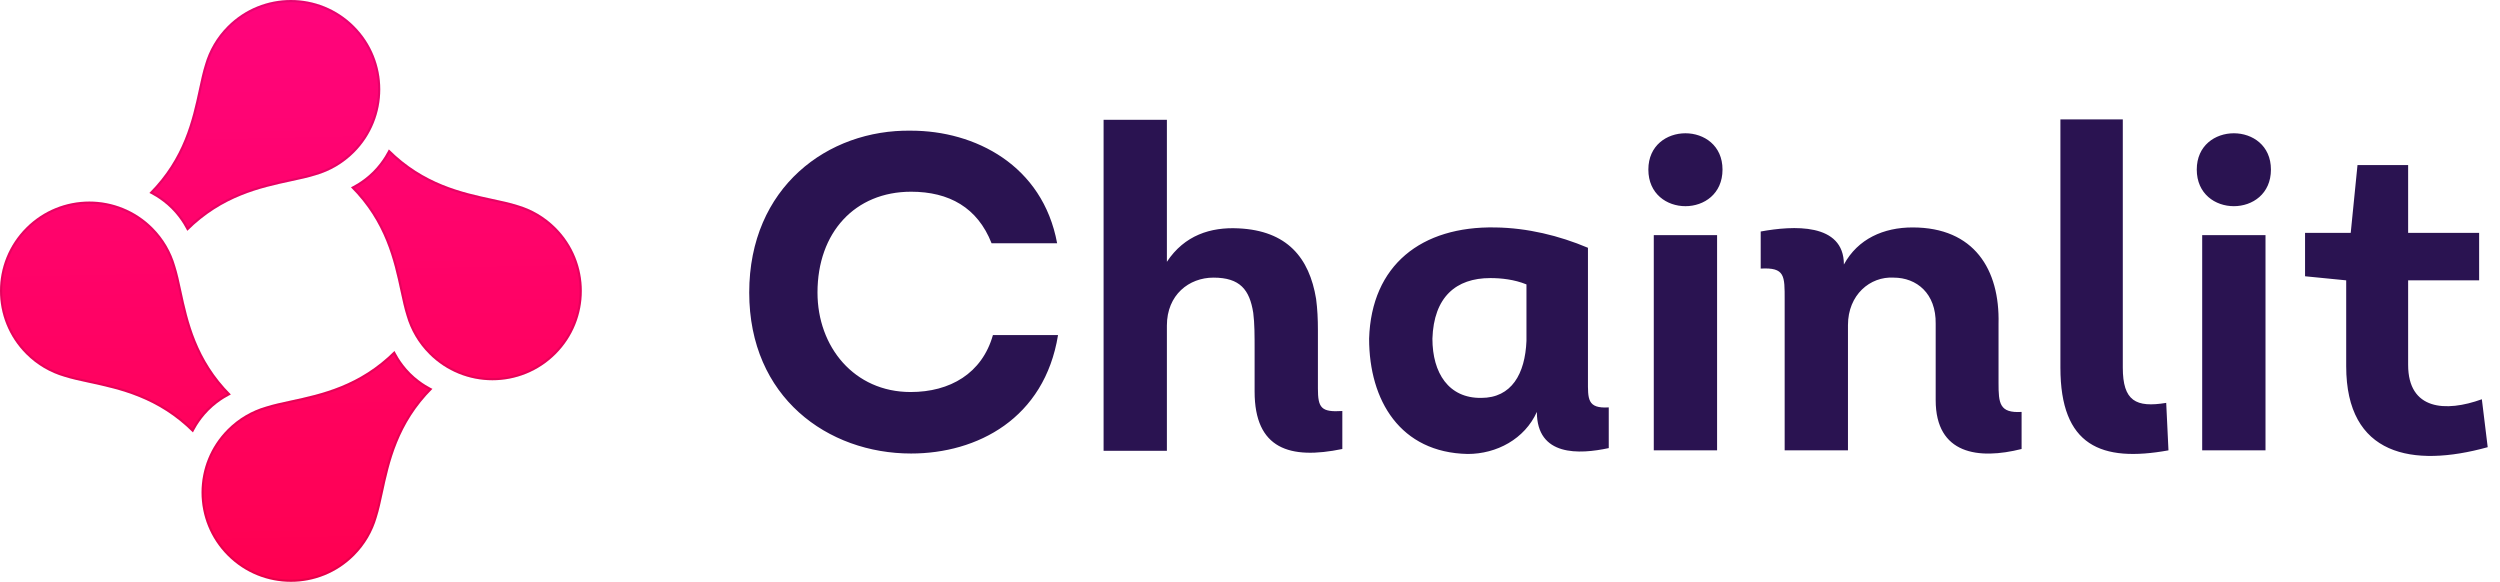
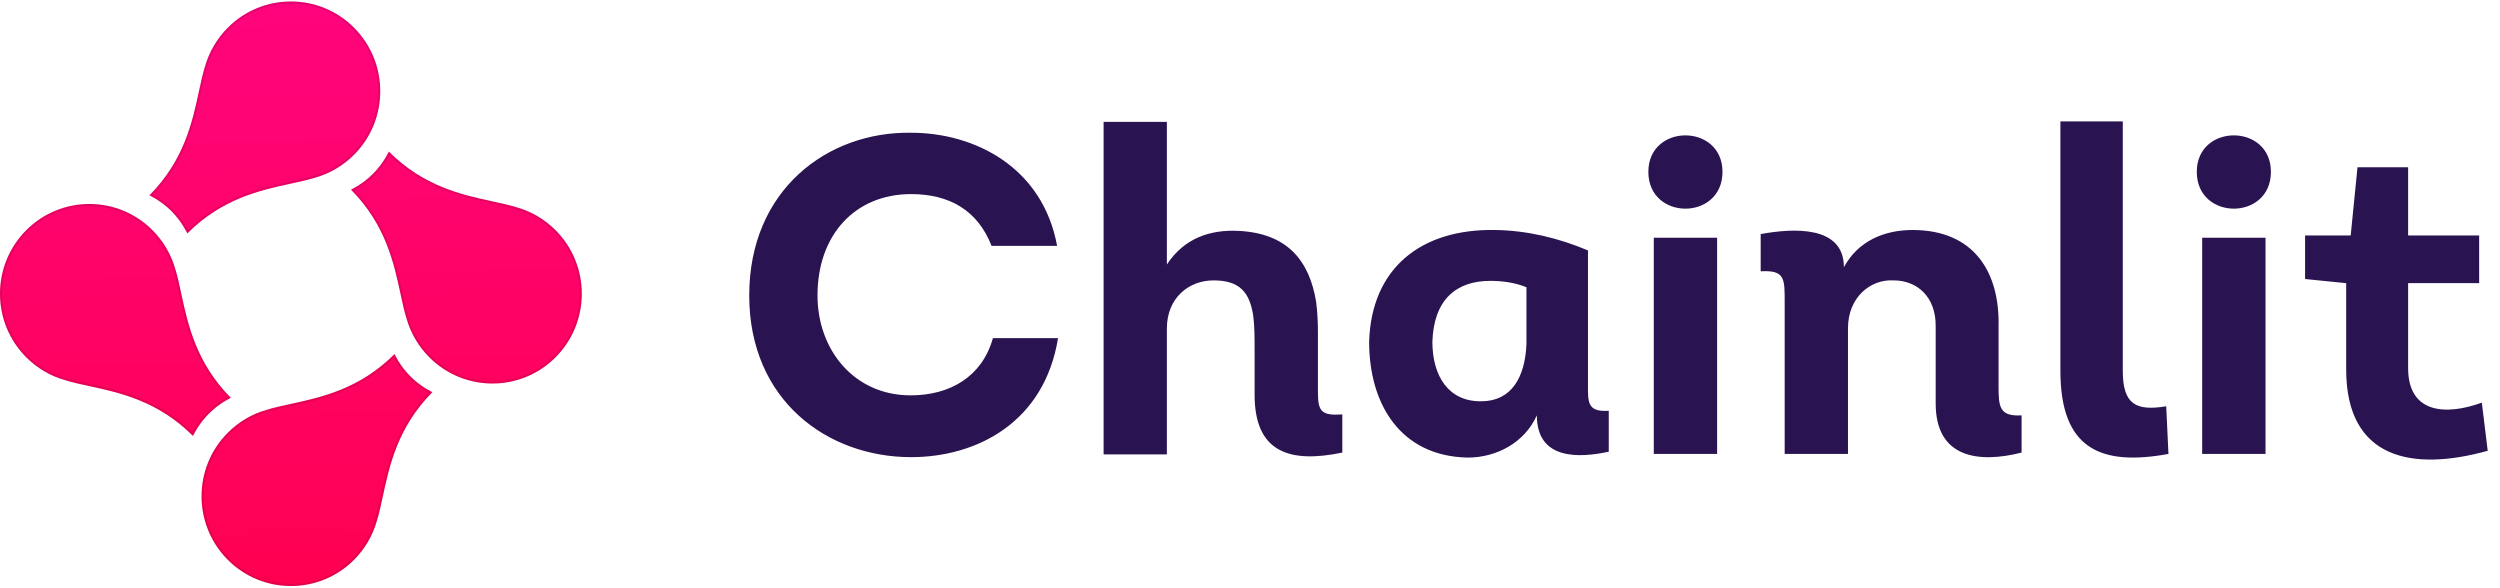
- <svg xmlns="http://www.w3.org/2000/svg" width="1143" height="266" viewBox="0 0 1143 266" fill="none">
-   <path d="M342.542 133.753C342.542 181.713 378.512 207.347 416.55 207.347C446.732 207.347 477.534 191.43 483.735 153.185H453.967C449.006 170.757 434.328 179.233 416.343 179.233C390.502 179.233 373.757 158.56 373.757 133.753C373.757 106.259 390.916 87.653 416.55 87.653C433.915 87.653 446.938 94.889 453.347 111.22H483.322C476.707 75.457 445.698 59.745 416.55 59.745C378.512 59.125 342.542 85.586 342.542 133.753ZM533.503 148.844C533.503 134.787 543.633 126.931 554.796 126.931C566.993 126.931 571.334 132.513 572.988 143.056C573.608 147.81 573.608 153.392 573.608 160.007V179.026C573.608 205.28 589.732 210.242 613.713 205.28V187.915C603.996 188.535 602.549 186.468 602.549 177.579V150.911C602.549 145.95 602.343 141.402 601.722 136.647C598.622 117.835 588.492 105.432 566.166 104.398C553.555 103.778 541.565 107.499 533.503 119.696V54.784H504.561V206.107H533.503V148.844ZM726.013 113.287C712.783 107.706 698.312 104.191 683.634 103.985C649.938 103.364 626.991 121.143 625.958 154.839C625.958 183.161 640.222 206.934 671.024 207.554C684.254 207.554 697.071 200.732 702.653 188.329C702.653 208.795 722.085 207.761 735.522 204.867V186.261C725.6 186.882 726.013 182.334 726.013 173.858V113.287ZM697.898 155.873C697.278 170.964 691.076 181.92 677.226 181.92C662.341 182.127 654.899 170.55 654.899 154.839C655.52 135.82 665.649 127.138 681.36 127.138C686.322 127.138 692.317 127.758 697.898 130.032V155.873ZM753.629 77.524C753.629 99.85 787.532 99.85 787.532 77.524C787.532 55.404 753.629 55.404 753.629 77.524ZM785.051 107.499H756.109V205.9H785.051V107.499ZM804.992 122.797C816.155 122.177 815.948 126.104 815.948 137.061V205.9H844.89V148.637C844.89 134.787 855.019 126.311 865.769 126.931C876.312 126.931 885.201 134.167 884.995 148.017V182.954C884.995 207.761 904.634 210.242 924.273 205.28V188.329C914.143 188.949 913.73 184.401 913.73 175.098V148.017C914.35 123.21 902.566 103.985 874.452 103.985C861.221 103.985 849.438 109.153 843.029 120.936C843.029 101.711 819.669 103.158 804.992 105.845V122.797ZM942.017 54.577V168.07C942.017 203.833 960.622 211.482 991.424 205.9L990.391 184.194C976.54 186.468 970.545 183.367 970.545 168.07V54.577H942.017ZM1004.36 77.524C1004.36 99.85 1038.27 99.85 1038.27 77.524C1038.27 55.404 1004.36 55.404 1004.36 77.524ZM1035.79 107.499H1006.84V205.9H1035.79V107.499ZM1101 75.457H1077.85L1074.75 106.465H1053.87V126.311L1072.68 128.172V167.449C1072.68 208.381 1103.07 213.963 1137.38 204.453L1134.7 182.54C1118.16 188.535 1101 187.502 1101 166.829V128.172H1133.46V106.465H1101V75.457Z" fill="#2A1351" />
-   <path d="M80.096 121.626C78.244 115.214 74.791 109.167 69.738 104.114C53.785 88.16 27.919 88.16 11.965 104.114C-3.988 120.067 -3.988 145.933 11.965 161.887C17.018 166.94 23.066 170.392 29.478 172.245C32.812 173.307 36.65 174.133 40.835 175.034C54.681 178.016 72.338 181.818 88.226 197.706C88.226 197.706 90.537 192.507 95.448 187.596C100.358 182.685 105.558 180.374 105.558 180.374C89.669 164.486 85.867 146.829 82.886 132.983C81.985 128.798 81.159 124.961 80.096 121.626Z" fill="url(#paint0_linear_361_1534)" />
-   <path d="M185.904 144.375C187.756 150.786 191.209 156.834 196.262 161.887C212.215 177.84 238.081 177.84 254.035 161.887C269.988 145.933 269.988 120.067 254.035 104.114C248.982 99.061 242.934 95.608 236.522 93.756C233.188 92.693 229.351 91.867 225.165 90.966C211.32 87.985 193.662 84.183 177.774 68.294C177.774 68.294 175.463 73.494 170.553 78.404C165.642 83.315 160.442 85.626 160.442 85.626C176.331 101.514 180.133 119.172 183.114 133.017C184.015 137.203 184.841 141.04 185.904 144.375Z" fill="url(#paint1_linear_361_1534)" />
-   <path d="M93.756 29.477C95.608 23.066 99.061 17.018 104.114 11.965C120.067 -3.988 145.933 -3.988 161.887 11.965C177.84 27.919 177.84 53.785 161.887 69.738C156.834 74.791 150.786 78.244 144.374 80.096C141.04 81.159 137.203 81.985 133.017 82.886C119.172 85.867 101.514 89.669 85.626 105.558C85.626 105.558 83.315 100.358 78.404 95.448C73.494 90.537 68.294 88.226 68.294 88.226C84.183 72.338 87.985 54.681 90.966 40.835C91.867 36.649 92.694 32.812 93.756 29.477Z" fill="url(#paint2_linear_361_1534)" />
-   <path d="M172.244 236.523C170.392 242.935 166.939 248.982 161.886 254.035C145.933 269.989 120.067 269.989 104.113 254.035C88.16 238.082 88.16 212.216 104.113 196.262C109.166 191.209 115.214 187.756 121.626 185.904C124.96 184.842 128.797 184.016 132.983 183.114C146.828 180.133 164.486 176.331 180.374 160.443C180.374 160.443 182.685 165.642 187.595 170.553C192.506 175.464 197.706 177.775 197.706 177.775C181.817 193.663 178.015 211.32 175.034 225.165C174.133 229.351 173.307 233.188 172.244 236.523Z" fill="url(#paint3_linear_361_1534)" />
-   <path d="M79.616 121.765L79.616 121.765L79.62 121.778C80.673 125.085 81.495 128.897 82.397 133.089L82.402 133.11C85.352 146.812 89.132 164.366 104.71 180.229C104.626 180.271 104.536 180.318 104.438 180.368C103.864 180.667 103.049 181.116 102.08 181.719C100.143 182.925 97.583 184.753 95.094 187.242C92.605 189.731 90.777 192.291 89.571 194.228C88.967 195.197 88.519 196.012 88.22 196.586C88.169 196.684 88.123 196.775 88.081 196.858C72.218 181.281 54.664 177.501 40.962 174.55L40.94 174.546C36.748 173.643 32.937 172.822 29.63 171.768L29.63 171.768L29.616 171.764C23.284 169.935 17.311 166.525 12.319 161.533C-3.44 145.775 -3.44 120.226 12.319 104.467C28.077 88.709 53.627 88.709 69.385 104.467C74.377 109.459 77.787 115.432 79.616 121.765ZM186.384 144.236L186.384 144.236L186.38 144.223C185.327 140.916 184.505 137.104 183.603 132.912L183.598 132.89C180.648 119.188 176.868 101.634 161.29 85.772C161.374 85.729 161.464 85.683 161.562 85.632C162.136 85.333 162.951 84.885 163.92 84.281C165.857 83.075 168.417 81.247 170.906 78.758C173.395 76.269 175.223 73.709 176.429 71.772C177.033 70.803 177.481 69.988 177.78 69.414C177.831 69.316 177.877 69.225 177.919 69.142C193.782 84.72 211.336 88.5 225.038 91.45L225.06 91.455C229.252 92.357 233.063 93.179 236.371 94.232L236.37 94.232L236.384 94.236C242.716 96.066 248.689 99.475 253.681 104.467C269.44 120.226 269.44 145.775 253.681 161.533C237.923 177.292 212.374 177.292 196.615 161.533C191.623 156.541 188.214 150.569 186.384 144.236ZM94.232 29.629L94.233 29.629L94.236 29.616C96.066 23.284 99.475 17.311 104.467 12.319C120.226 -3.44 145.775 -3.44 161.533 12.319C177.292 28.077 177.292 53.627 161.533 69.385C156.541 74.377 150.568 77.787 144.236 79.616L144.236 79.616L144.223 79.62C140.915 80.673 137.104 81.495 132.912 82.397L132.89 82.402C119.188 85.352 101.634 89.132 85.772 104.71C85.729 104.626 85.683 104.536 85.632 104.438C85.333 103.864 84.885 103.049 84.281 102.08C83.075 100.143 81.247 97.583 78.758 95.094C76.269 92.605 73.709 90.777 71.772 89.571C70.803 88.967 69.988 88.519 69.414 88.22C69.316 88.169 69.225 88.123 69.142 88.081C84.72 72.218 88.5 54.664 91.45 40.962L91.455 40.94C92.357 36.748 93.179 32.936 94.232 29.629ZM171.768 236.371L171.768 236.371L171.764 236.384C169.934 242.717 166.525 248.69 161.533 253.682C145.774 269.44 120.225 269.44 104.467 253.682C88.708 237.923 88.708 212.374 104.467 196.616C109.459 191.624 115.432 188.214 121.764 186.385L121.764 186.385L121.777 186.381C125.085 185.327 128.896 184.506 133.088 183.603L133.11 183.598C146.812 180.648 164.366 176.868 180.229 161.29C180.271 161.374 180.317 161.465 180.368 161.562C180.667 162.137 181.115 162.951 181.719 163.92C182.925 165.858 184.753 168.418 187.242 170.906C189.731 173.395 192.291 175.224 194.228 176.43C195.197 177.033 196.012 177.482 196.586 177.78C196.684 177.831 196.774 177.878 196.858 177.92C181.28 193.782 177.5 211.336 174.55 225.039L174.545 225.06C173.643 229.252 172.821 233.064 171.768 236.371Z" stroke="black" stroke-opacity="0.1" stroke-linejoin="round" />
+ <svg xmlns="http://www.w3.org/2000/svg" width="200px" height="47px" viewBox="0 0 201 47" version="1.1">
  <defs>
-     <linearGradient id="paint0_linear_361_1534" x1="119.251" y1="276.386" x2="112.859" y2="-28.032" gradientUnits="userSpaceOnUse">
-       <stop stop-color="#FF004F" />
-       <stop offset="1" stop-color="#FF0581" />
+     <linearGradient id="linear0" gradientUnits="userSpaceOnUse" x1="119.251" y1="276.386" x2="112.859" y2="-28.032" gradientTransform="matrix(0.175853,0,0,0.176692,0,0)">
+       <stop offset="0" style="stop-color:rgb(100%,0%,30.98%);stop-opacity:1;" />
+       <stop offset="1" style="stop-color:rgb(100%,1.961%,50.588%);stop-opacity:1;" />
    </linearGradient>
-     <linearGradient id="paint1_linear_361_1534" x1="119.251" y1="276.386" x2="112.859" y2="-28.032" gradientUnits="userSpaceOnUse">
-       <stop stop-color="#FF004F" />
-       <stop offset="1" stop-color="#FF0581" />
+     <linearGradient id="linear1" gradientUnits="userSpaceOnUse" x1="119.251" y1="276.386" x2="112.859" y2="-28.032" gradientTransform="matrix(0.175853,0,0,0.176692,0,0)">
+       <stop offset="0" style="stop-color:rgb(100%,0%,30.98%);stop-opacity:1;" />
+       <stop offset="1" style="stop-color:rgb(100%,1.961%,50.588%);stop-opacity:1;" />
    </linearGradient>
-     <linearGradient id="paint2_linear_361_1534" x1="119.251" y1="276.386" x2="112.859" y2="-28.032" gradientUnits="userSpaceOnUse">
-       <stop stop-color="#FF004F" />
-       <stop offset="1" stop-color="#FF0581" />
+     <linearGradient id="linear2" gradientUnits="userSpaceOnUse" x1="119.251" y1="276.386" x2="112.859" y2="-28.032" gradientTransform="matrix(0.175853,0,0,0.176692,0,0)">
+       <stop offset="0" style="stop-color:rgb(100%,0%,30.98%);stop-opacity:1;" />
+       <stop offset="1" style="stop-color:rgb(100%,1.961%,50.588%);stop-opacity:1;" />
    </linearGradient>
-     <linearGradient id="paint3_linear_361_1534" x1="119.251" y1="276.386" x2="112.859" y2="-28.032" gradientUnits="userSpaceOnUse">
-       <stop stop-color="#FF004F" />
-       <stop offset="1" stop-color="#FF0581" />
+     <linearGradient id="linear3" gradientUnits="userSpaceOnUse" x1="119.251" y1="276.386" x2="112.859" y2="-28.032" gradientTransform="matrix(0.175853,0,0,0.176692,0,0)">
+       <stop offset="0" style="stop-color:rgb(100%,0%,30.98%);stop-opacity:1;" />
+       <stop offset="1" style="stop-color:rgb(100%,1.961%,50.588%);stop-opacity:1;" />
    </linearGradient>
  </defs>
+   <g id="surface1">
+     <path style=" stroke:none;fill-rule:nonzero;fill:rgb(16.471%,7.451%,31.765%);fill-opacity:1;" d="M 60.238 23.633 C 60.238 32.105 66.562 36.637 73.25 36.637 C 78.559 36.637 83.977 33.824 85.066 27.066 L 79.832 27.066 C 78.961 30.172 76.379 31.668 73.215 31.668 C 68.672 31.668 65.727 28.016 65.727 23.633 C 65.727 18.773 68.742 15.488 73.25 15.488 C 76.305 15.488 78.594 16.766 79.723 19.652 L 84.992 19.652 C 83.832 13.332 78.379 10.555 73.25 10.555 C 66.562 10.445 60.238 15.121 60.238 23.633 Z M 93.816 26.301 C 93.816 23.816 95.598 22.426 97.562 22.426 C 99.707 22.426 100.473 23.414 100.762 25.277 C 100.871 26.117 100.871 27.102 100.871 28.273 L 100.871 31.633 C 100.871 36.27 103.707 37.148 107.922 36.27 L 107.922 33.203 C 106.215 33.312 105.961 32.949 105.961 31.375 L 105.961 26.664 C 105.961 25.789 105.926 24.984 105.816 24.145 C 105.27 20.82 103.488 18.629 99.562 18.445 C 97.344 18.336 95.234 18.996 93.816 21.148 L 93.816 9.68 L 88.73 9.68 L 88.73 36.418 L 93.816 36.418 Z M 127.672 20.016 C 125.344 19.031 122.801 18.41 120.219 18.375 C 114.293 18.262 110.258 21.406 110.078 27.359 C 110.078 32.363 112.586 36.562 118 36.672 C 120.328 36.672 122.582 35.469 123.562 33.277 C 123.562 36.891 126.98 36.711 129.344 36.199 L 129.344 32.91 C 127.598 33.02 127.672 32.219 127.672 30.719 Z M 122.727 27.543 C 122.617 30.207 121.527 32.145 119.094 32.145 C 116.477 32.18 115.164 30.137 115.164 27.359 C 115.273 24 117.055 22.465 119.82 22.465 C 120.691 22.465 121.746 22.574 122.727 22.977 Z M 132.527 13.699 C 132.527 17.645 138.488 17.645 138.488 13.699 C 138.488 9.789 132.527 9.789 132.527 13.699 Z M 138.055 18.996 L 132.965 18.996 L 132.965 36.379 L 138.055 36.379 Z M 141.559 21.695 C 143.523 21.586 143.488 22.281 143.488 24.219 L 143.488 36.379 L 148.578 36.379 L 148.578 26.262 C 148.578 23.816 150.359 22.316 152.25 22.426 C 154.102 22.426 155.664 23.707 155.629 26.152 L 155.629 32.328 C 155.629 36.711 159.082 37.148 162.535 36.27 L 162.535 33.277 C 160.754 33.387 160.684 32.582 160.684 30.938 L 160.684 26.152 C 160.793 21.77 158.719 18.375 153.773 18.375 C 151.449 18.375 149.375 19.285 148.25 21.367 C 148.25 17.973 144.141 18.227 141.559 18.703 Z M 165.656 9.645 L 165.656 29.695 C 165.656 36.016 168.93 37.367 174.344 36.379 L 174.164 32.547 C 171.727 32.949 170.672 32.398 170.672 29.695 L 170.672 9.645 Z M 176.621 13.699 C 176.621 17.645 182.582 17.645 182.582 13.699 C 182.582 9.789 176.621 9.789 176.621 13.699 Z M 182.148 18.996 L 177.055 18.996 L 177.055 36.379 L 182.148 36.379 Z M 193.613 13.332 L 189.543 13.332 L 188.996 18.812 L 185.328 18.812 L 185.328 22.316 L 188.633 22.648 L 188.633 29.586 C 188.633 36.82 193.977 37.805 200.012 36.125 L 199.539 32.254 C 196.633 33.312 193.613 33.129 193.613 29.477 L 193.613 22.648 L 199.324 22.648 L 199.324 18.812 L 193.613 18.812 Z M 193.613 13.332 " />
+     <path style=" stroke:none;fill-rule:nonzero;fill:url(#linear0);" d="M 14.086 21.492 C 13.758 20.355 13.152 19.289 12.266 18.395 C 9.457 15.578 4.91 15.578 2.105 18.395 C -0.703 21.215 -0.703 25.785 2.105 28.605 C 2.992 29.496 4.055 30.105 5.184 30.434 C 5.77 30.621 6.445 30.77 7.18 30.926 C 9.617 31.453 12.723 32.125 15.516 34.934 C 15.516 34.934 15.922 34.016 16.785 33.148 C 17.648 32.277 18.562 31.871 18.562 31.871 C 15.77 29.062 15.102 25.945 14.574 23.496 C 14.418 22.758 14.273 22.078 14.086 21.492 Z M 14.086 21.492 " />
+     <path style=" stroke:none;fill-rule:nonzero;fill:url(#linear1);" d="M 32.691 25.512 C 33.016 26.645 33.625 27.711 34.512 28.605 C 37.32 31.422 41.867 31.422 44.672 28.605 C 47.477 25.785 47.477 21.215 44.672 18.395 C 43.785 17.504 42.719 16.895 41.594 16.566 C 41.008 16.379 40.332 16.23 39.598 16.074 C 37.16 15.547 34.055 14.875 31.262 12.066 C 31.262 12.066 30.855 12.984 29.992 13.852 C 29.129 14.723 28.215 15.129 28.215 15.129 C 31.008 17.938 31.676 21.059 32.199 23.504 C 32.359 24.242 32.504 24.922 32.691 25.512 Z M 32.691 25.512 " />
+     <path style=" stroke:none;fill-rule:nonzero;fill:url(#linear2);" d="M 16.488 5.207 C 16.812 4.074 17.422 3.008 18.309 2.113 C 21.113 -0.703 25.664 -0.703 28.469 2.113 C 31.273 4.934 31.273 9.504 28.469 12.32 C 27.578 13.215 26.516 13.824 25.387 14.152 C 24.801 14.34 24.129 14.484 23.391 14.645 C 20.957 15.172 17.852 15.844 15.059 18.652 C 15.059 18.652 14.652 17.734 13.789 16.863 C 12.926 15.996 12.008 15.59 12.008 15.59 C 14.805 12.781 15.473 9.66 15.996 7.215 C 16.156 6.477 16.301 5.797 16.488 5.207 Z M 16.488 5.207 " />
+     <path style=" stroke:none;fill-rule:nonzero;fill:url(#linear3);" d="M 30.289 41.793 C 29.965 42.926 29.355 43.992 28.469 44.887 C 25.664 47.703 21.113 47.703 18.309 44.887 C 15.504 42.066 15.504 37.496 18.309 34.68 C 19.195 33.785 20.262 33.176 21.387 32.848 C 21.973 32.66 22.648 32.516 23.387 32.355 C 25.82 31.828 28.926 31.156 31.719 28.348 C 31.719 28.348 32.125 29.266 32.988 30.137 C 33.852 31.004 34.766 31.41 34.766 31.41 C 31.973 34.219 31.305 37.34 30.781 39.785 C 30.621 40.523 30.477 41.203 30.289 41.793 Z M 30.289 41.793 " />
+     <path style="fill:none;stroke-width:1;stroke-linecap:butt;stroke-linejoin:round;stroke:rgb(0%,0%,0%);stroke-opacity:0.102;stroke-miterlimit:4;" d="M 79.612 121.769 C 80.678 125.085 81.5 128.888 82.389 133.088 L 82.411 133.111 C 85.343 146.817 89.141 164.371 104.713 180.222 C 104.624 180.266 104.535 180.311 104.446 180.377 C 103.869 180.664 103.047 181.106 102.069 181.725 C 100.137 182.919 97.582 184.754 95.095 187.252 C 92.607 189.728 90.785 192.293 89.563 194.238 C 88.964 195.189 88.519 196.007 88.231 196.582 C 88.164 196.692 88.12 196.781 88.075 196.847 C 72.215 181.283 54.667 177.503 40.961 174.54 L 40.939 174.54 C 36.741 173.634 32.942 172.816 29.632 171.777 L 29.61 171.755 C 23.279 169.942 17.304 166.515 12.328 161.541 C -3.443 145.778 -3.443 120.222 12.328 104.459 C 28.077 88.718 53.623 88.718 69.394 104.459 C 74.37 109.455 77.79 115.424 79.612 121.769 Z M 186.391 144.231 C 185.324 140.915 184.502 137.112 183.614 132.912 L 183.592 132.889 C 180.637 119.183 176.861 101.629 161.29 85.778 C 161.379 85.734 161.467 85.689 161.556 85.623 C 162.134 85.336 162.956 84.894 163.911 84.275 C 165.866 83.081 168.42 81.246 170.908 78.748 C 173.396 76.272 175.217 73.707 176.439 71.762 C 177.039 70.811 177.483 69.993 177.772 69.418 C 177.839 69.308 177.883 69.219 177.927 69.153 C 193.788 84.717 211.336 88.497 225.041 91.46 L 225.064 91.46 C 229.262 92.366 233.06 93.184 236.37 94.223 L 236.392 94.245 C 242.723 96.058 248.698 99.485 253.674 104.459 C 269.446 120.222 269.446 145.778 253.674 161.541 C 237.925 177.282 212.38 177.282 196.609 161.541 C 191.633 156.545 188.212 150.576 186.391 144.231 Z M 94.228 29.624 C 96.072 23.279 99.47 17.31 104.468 12.314 C 120.218 -3.449 145.785 -3.449 161.534 12.314 C 177.283 28.077 177.283 53.633 161.534 69.374 C 156.536 74.37 150.561 77.797 144.23 79.61 C 140.92 80.671 137.1 81.489 132.901 82.395 L 132.879 82.395 C 119.196 85.358 101.625 89.138 85.765 104.702 C 85.721 104.636 85.676 104.525 85.632 104.437 C 85.343 103.862 84.876 103.044 84.277 102.071 C 83.077 100.148 81.256 97.583 78.768 95.085 C 76.28 92.609 73.703 90.774 71.771 89.58 C 70.793 88.961 69.994 88.519 69.416 88.21 C 69.327 88.166 69.216 88.121 69.15 88.077 C 84.721 72.226 88.497 54.672 91.452 40.966 L 91.452 40.943 C 92.362 36.743 93.184 32.94 94.228 29.624 Z M 171.774 236.376 C 169.931 242.721 166.532 248.69 161.534 253.686 C 145.785 269.449 120.218 269.449 104.468 253.686 C 88.719 237.923 88.719 212.367 104.468 196.626 C 109.466 191.63 115.442 188.203 121.773 186.39 C 125.082 185.329 128.903 184.511 133.079 183.605 L 133.101 183.605 C 146.807 180.642 164.355 176.862 180.238 161.298 C 180.282 161.364 180.326 161.475 180.371 161.563 C 180.66 162.138 181.126 162.956 181.726 163.929 C 182.925 165.852 184.747 168.417 187.235 170.915 C 189.723 173.391 192.299 175.226 194.232 176.42 C 195.187 177.039 196.009 177.481 196.586 177.79 C 196.675 177.834 196.764 177.879 196.853 177.923 C 181.282 193.774 177.505 211.328 174.551 225.034 L 174.551 225.057 C 173.64 229.257 172.818 233.06 171.774 236.376 Z M 171.774 236.376 " transform="matrix(0.175853,0,0,0.176692,0,0)" />
+   </g>
</svg>
